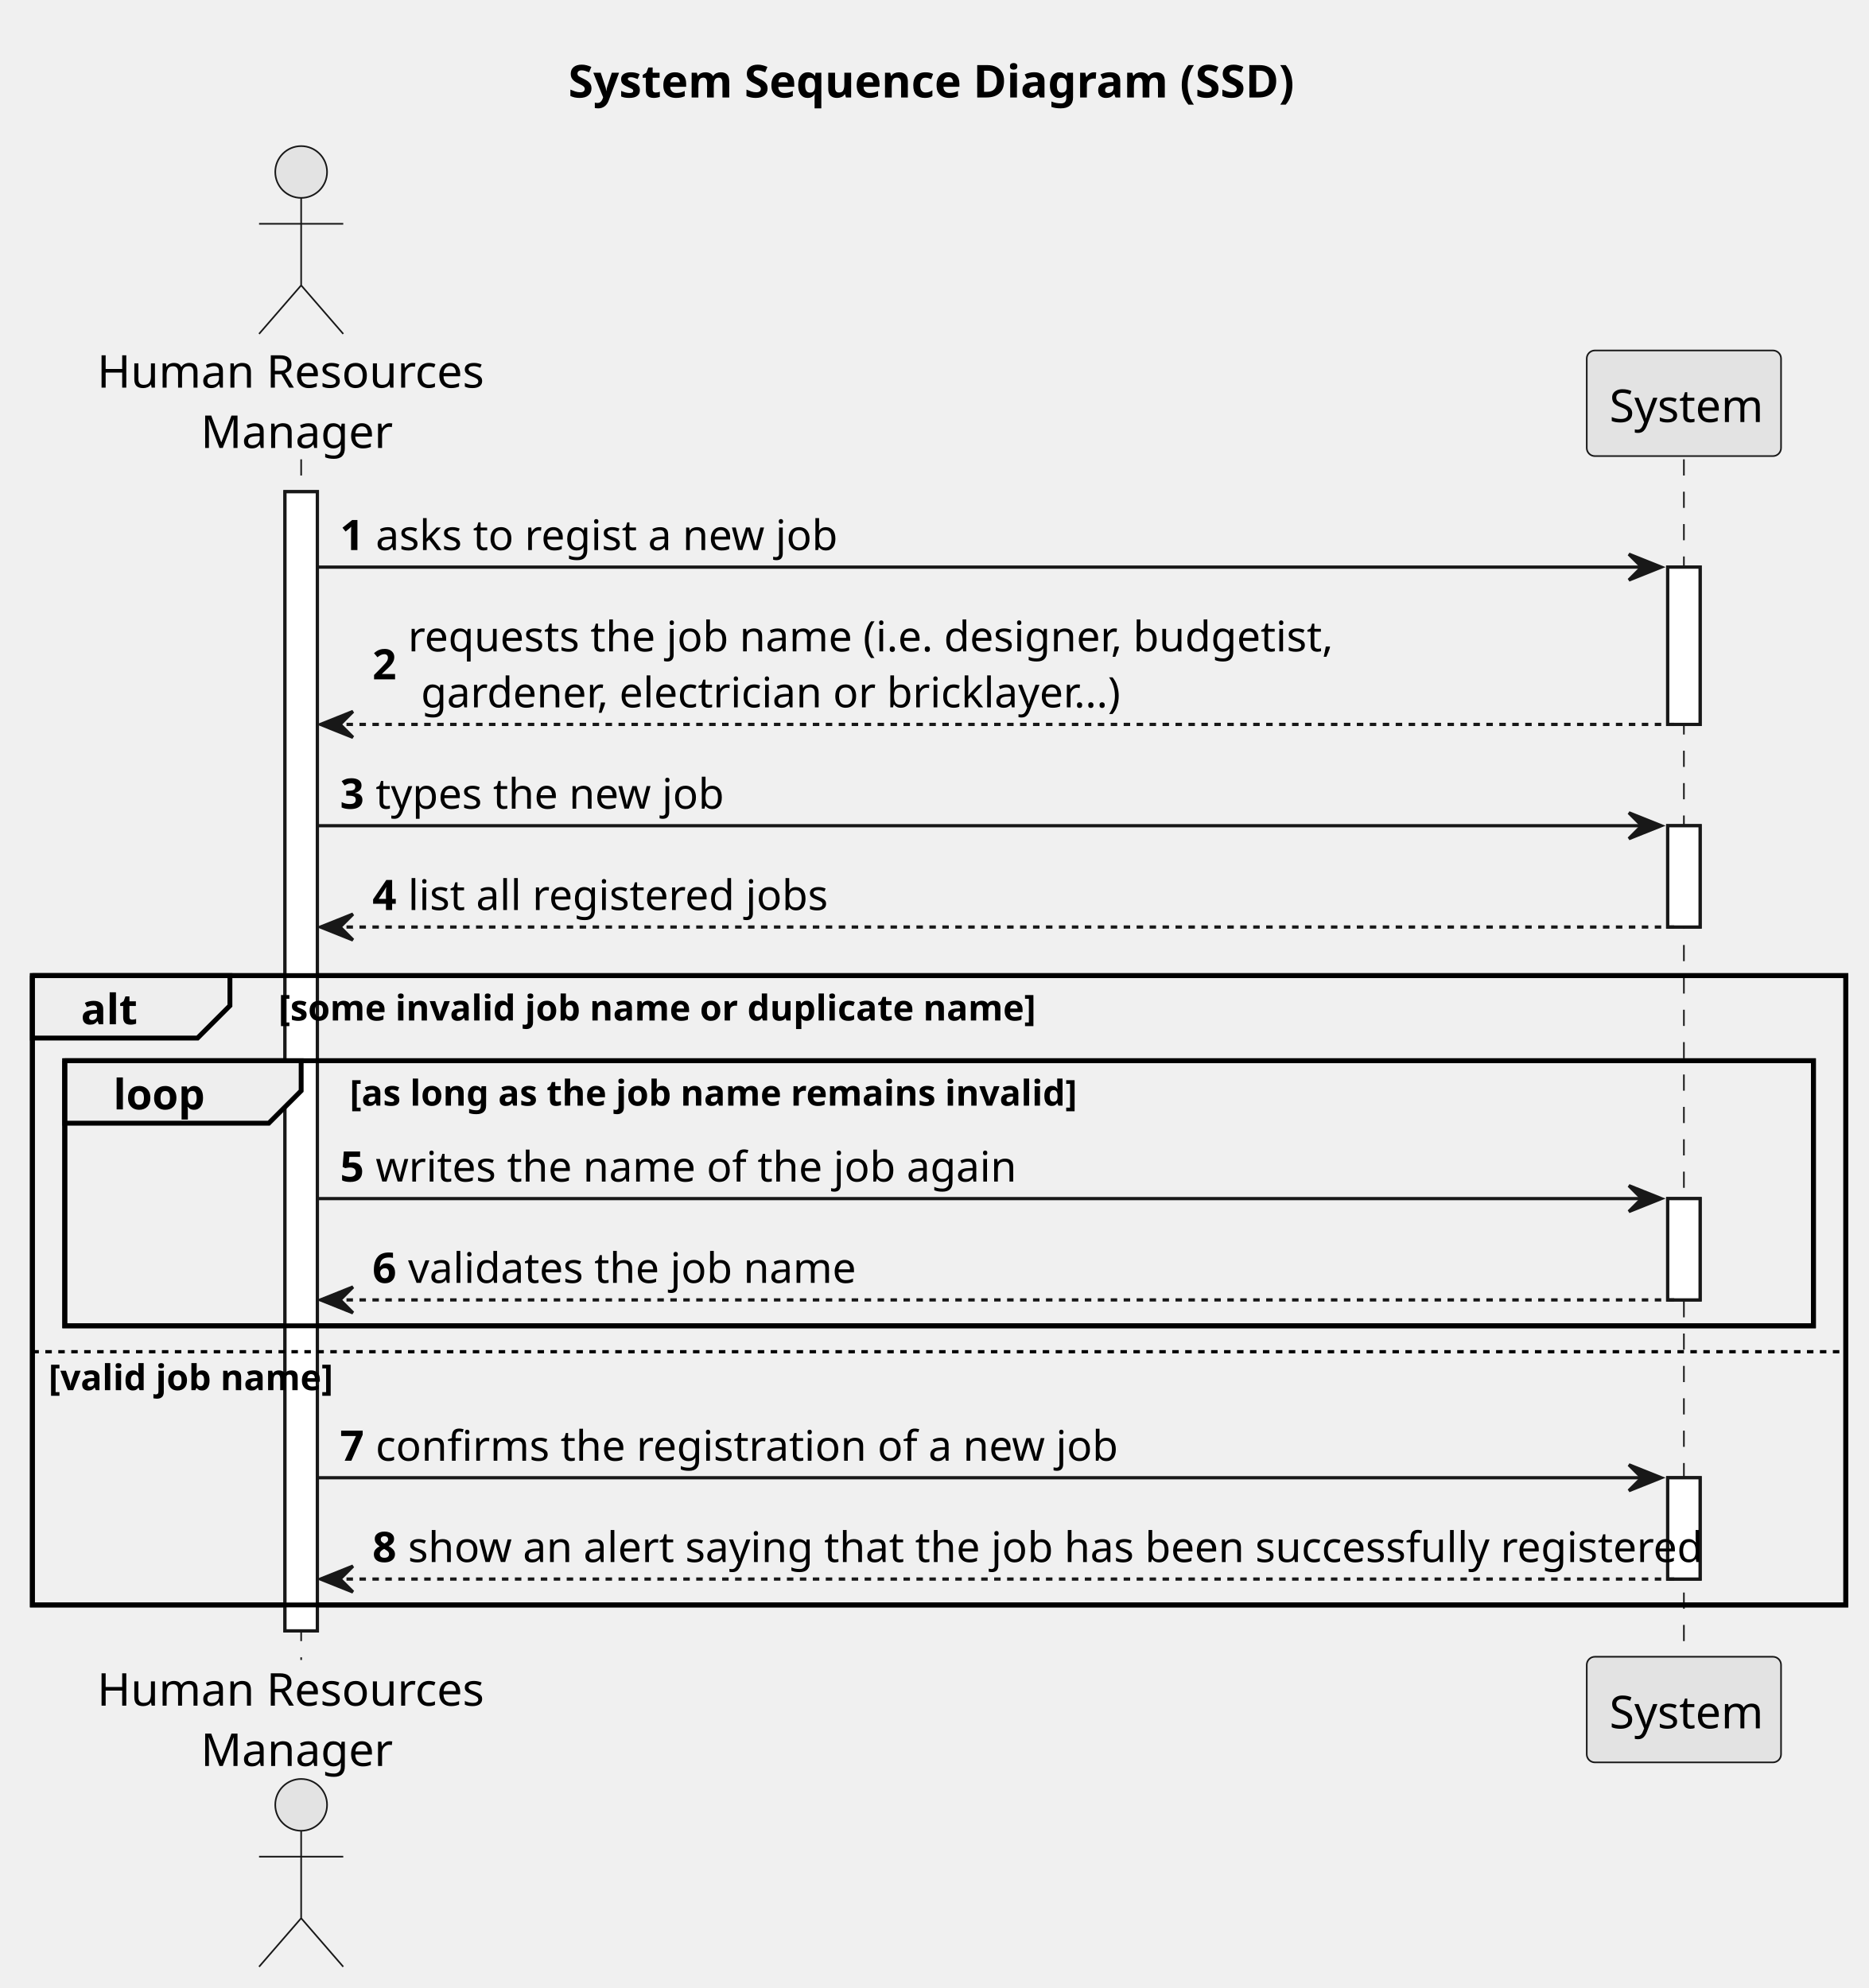
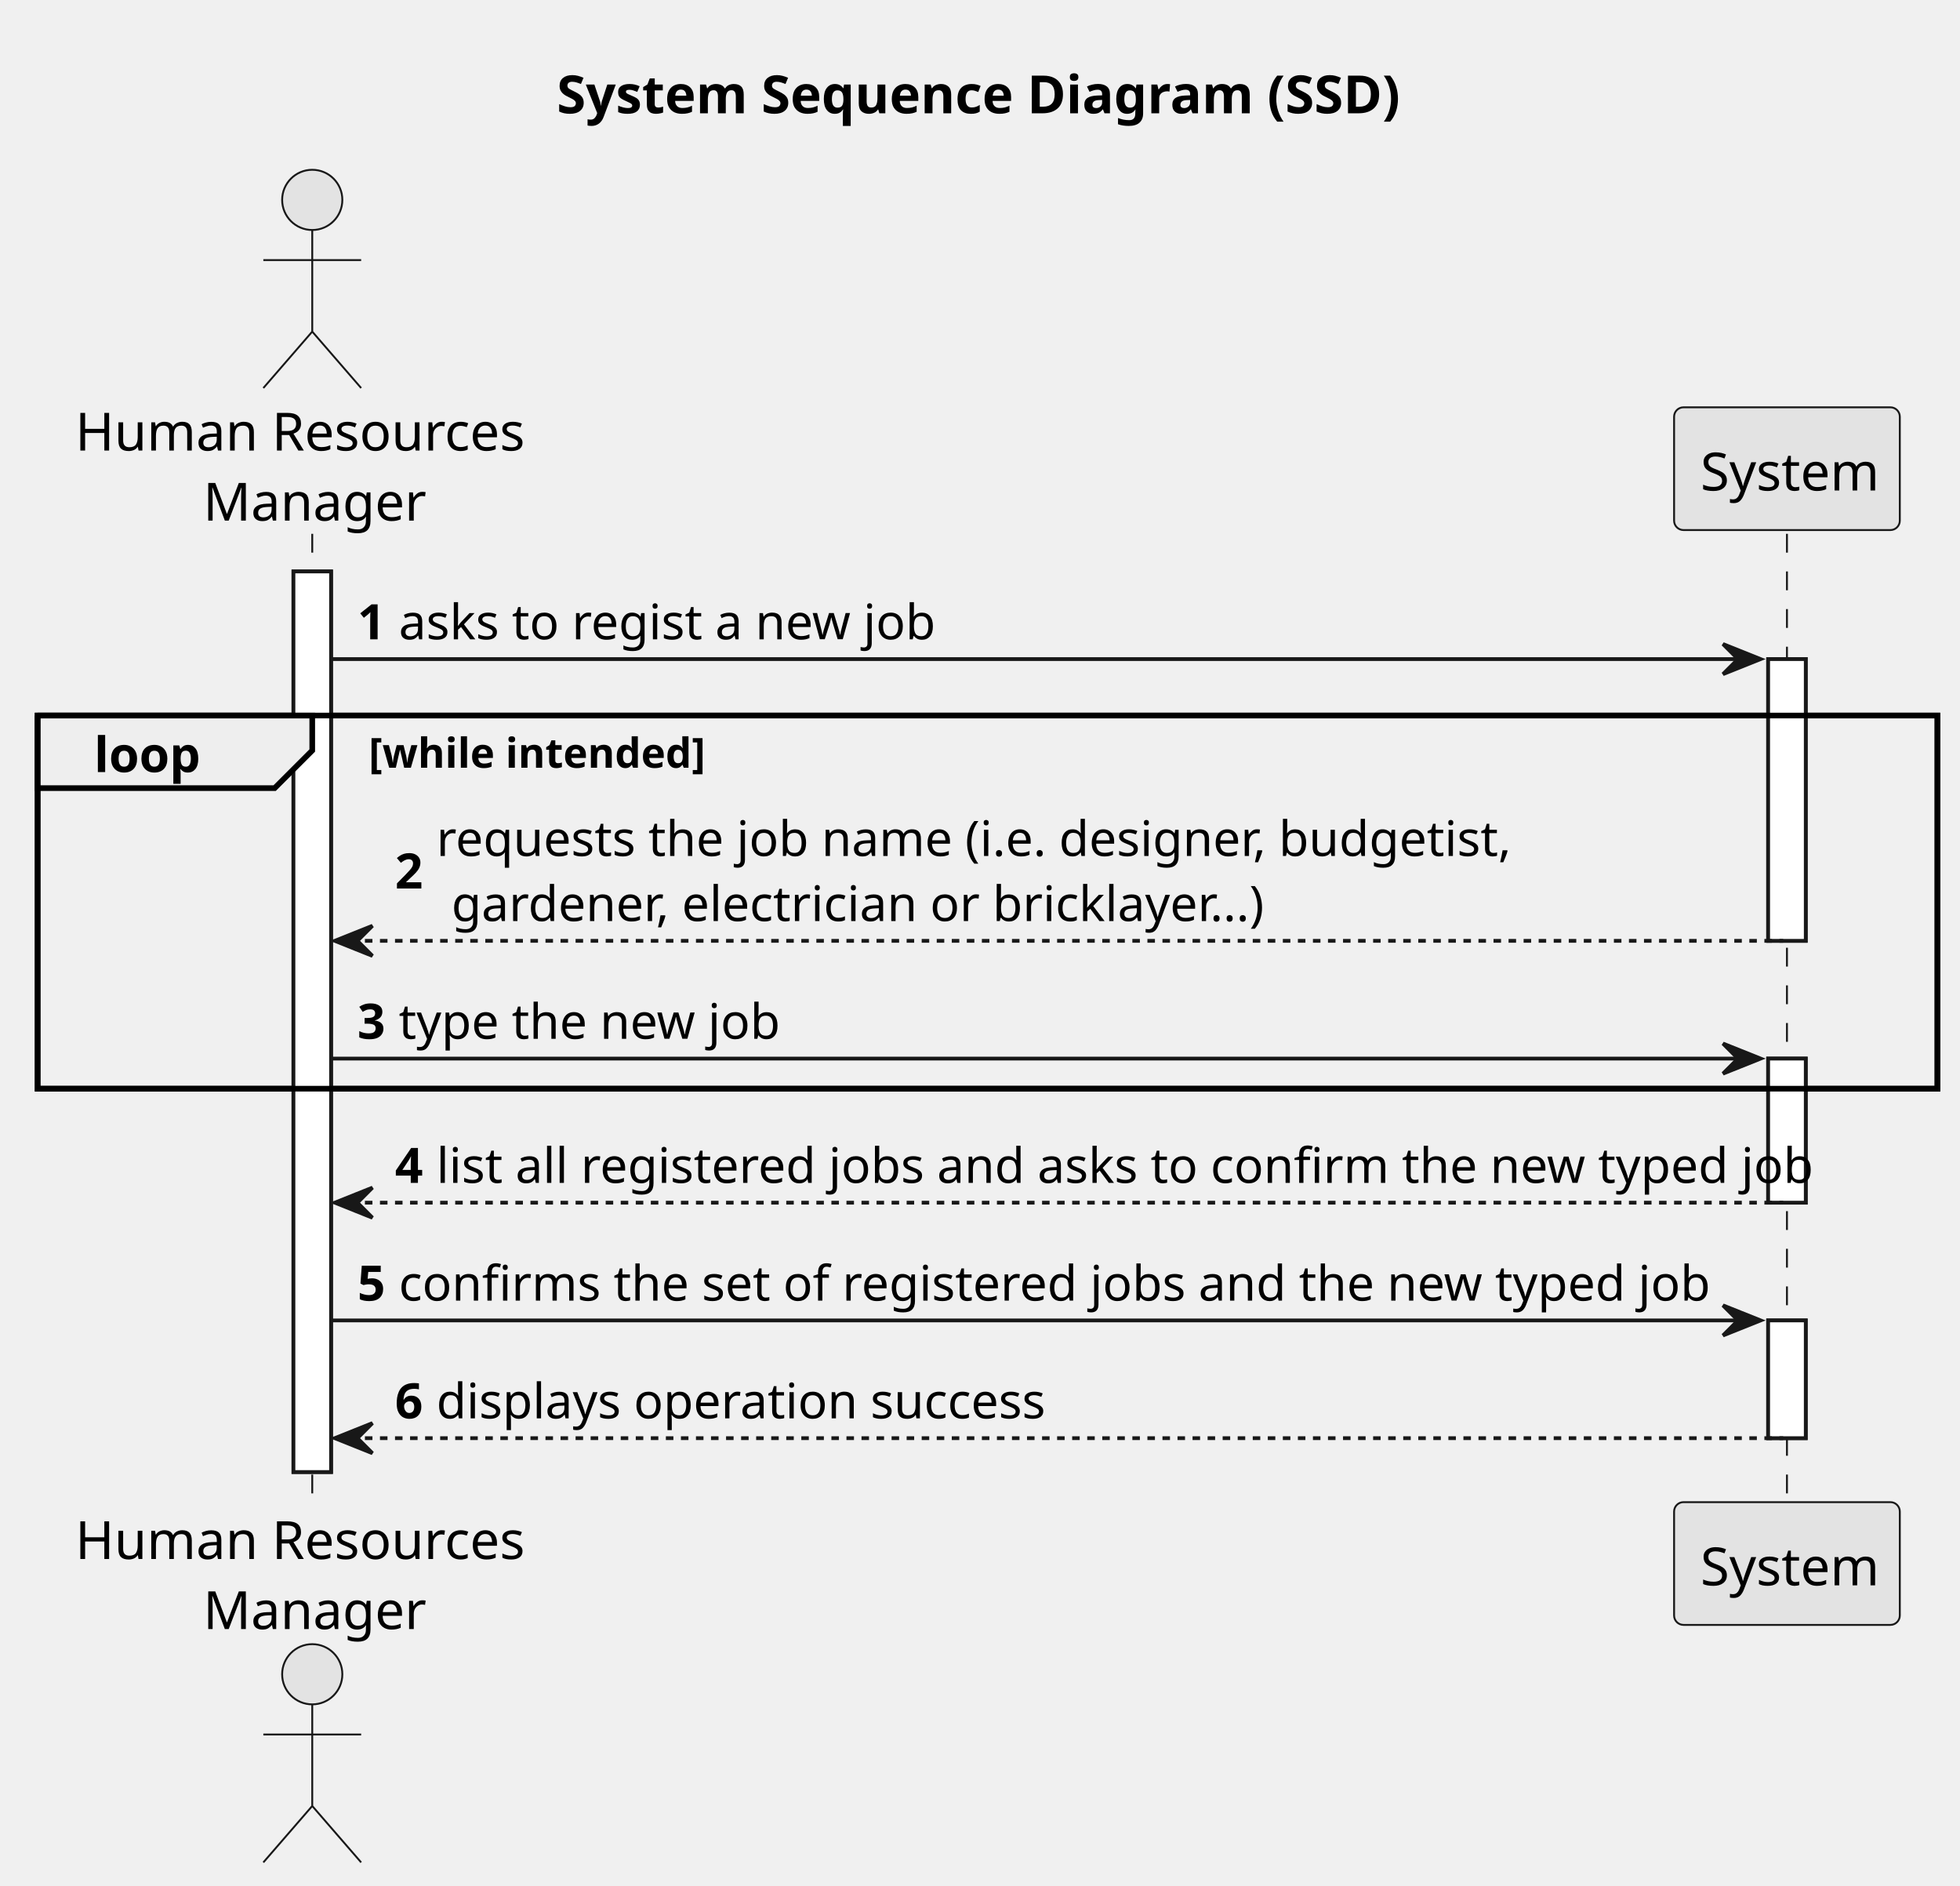
- <svg xmlns="http://www.w3.org/2000/svg" contentStyleType="text/css" height="614px" preserveAspectRatio="none" style="width:577px;height:614px;background:#FFFFFF;" version="1.1" viewBox="0 0 577 614" width="577px" zoomAndPan="magnify">
+ <svg xmlns="http://www.w3.org/2000/svg" contentStyleType="text/css" height="501px" preserveAspectRatio="none" style="width:521px;height:501px;background:#FFFFFF;" version="1.1" viewBox="0 0 521 501" width="521px" zoomAndPan="magnify">
  <defs />
  <g>
-     <text fill="#000000" font-family="sans-serif" font-size="14" font-weight="bold" lengthAdjust="spacing" textLength="228" x="175.5" y="30.107">System Sequence Diagram (SSD)</text>
-     <rect fill="#FFFFFF" height="351.832" style="stroke:#181818;stroke-width:1.0;" width="10" x="88" y="151.863" />
-     <rect fill="#FFFFFF" height="48.582" style="stroke:#181818;stroke-width:1.0;" width="10" x="515" y="175.154" />
-     <rect fill="#FFFFFF" height="31.291" style="stroke:#181818;stroke-width:1.0;" width="10" x="515" y="255.027" />
-     <rect fill="#FFFFFF" height="31.291" style="stroke:#181818;stroke-width:1.0;" width="10" x="515" y="370.191" />
-     <rect fill="#FFFFFF" height="31.291" style="stroke:#181818;stroke-width:1.0;" width="10" x="515" y="456.404" />
-     <rect fill="none" height="194.377" style="stroke:#000000;stroke-width:1.5;" width="560" x="10" y="301.318" />
-     <rect fill="none" height="81.873" style="stroke:#000000;stroke-width:1.5;" width="540" x="20" y="327.609" />
-     <line style="stroke:#181818;stroke-width:0.5;stroke-dasharray:5.0,5.0;" x1="93" x2="93" y1="141.863" y2="512.695" />
-     <line style="stroke:#181818;stroke-width:0.5;stroke-dasharray:5.0,5.0;" x1="520" x2="520" y1="141.863" y2="512.695" />
-     <text fill="#000000" font-family="sans-serif" font-size="14" lengthAdjust="spacing" textLength="116" x="30" y="119.728">Human Resources</text>
-     <text fill="#000000" font-family="sans-serif" font-size="14" lengthAdjust="spacing" textLength="56" x="62" y="138.35">Manager</text>
-     <ellipse cx="93" cy="53.121" fill="#E3E3E3" rx="8" ry="8" style="stroke:#181818;stroke-width:0.5;" />
-     <path d="M93,61.121 L93,88.121 M80,69.121 L106,69.121 M93,88.121 L80,103.121 M93,88.121 L106,103.121 " fill="none" style="stroke:#181818;stroke-width:0.5;" />
-     <text fill="#000000" font-family="sans-serif" font-size="14" lengthAdjust="spacing" textLength="116" x="30" y="526.803">Human Resources</text>
-     <text fill="#000000" font-family="sans-serif" font-size="14" lengthAdjust="spacing" textLength="56" x="62" y="545.424">Manager</text>
-     <ellipse cx="93" cy="557.438" fill="#E3E3E3" rx="8" ry="8" style="stroke:#181818;stroke-width:0.5;" />
-     <path d="M93,565.438 L93,592.438 M80,573.438 L106,573.438 M93,592.438 L80,607.438 M93,592.438 L106,607.438 " fill="none" style="stroke:#181818;stroke-width:0.5;" />
-     <rect fill="#E3E3E3" height="32.621" rx="2.5" ry="2.5" style="stroke:#181818;stroke-width:0.5;" width="60" x="490" y="108.242" />
-     <text fill="#000000" font-family="sans-serif" font-size="14" lengthAdjust="spacing" textLength="46" x="497" y="130.35">System</text>
-     <rect fill="#E3E3E3" height="32.621" rx="2.5" ry="2.5" style="stroke:#181818;stroke-width:0.5;" width="60" x="490" y="511.695" />
-     <text fill="#000000" font-family="sans-serif" font-size="14" lengthAdjust="spacing" textLength="46" x="497" y="533.803">System</text>
-     <rect fill="#FFFFFF" height="351.832" style="stroke:#181818;stroke-width:1.0;" width="10" x="88" y="151.863" />
-     <rect fill="#FFFFFF" height="48.582" style="stroke:#181818;stroke-width:1.0;" width="10" x="515" y="175.154" />
-     <rect fill="#FFFFFF" height="31.291" style="stroke:#181818;stroke-width:1.0;" width="10" x="515" y="255.027" />
-     <rect fill="#FFFFFF" height="31.291" style="stroke:#181818;stroke-width:1.0;" width="10" x="515" y="370.191" />
-     <rect fill="#FFFFFF" height="31.291" style="stroke:#181818;stroke-width:1.0;" width="10" x="515" y="456.404" />
-     <polygon fill="#181818" points="503,171.154,513,175.154,503,179.154,507,175.154" style="stroke:#181818;stroke-width:1.0;" />
-     <line style="stroke:#181818;stroke-width:1.0;" x1="98" x2="509" y1="175.154" y2="175.154" />
-     <text fill="#000000" font-family="sans-serif" font-size="13" font-weight="bold" lengthAdjust="spacing" textLength="7" x="105" y="169.892">1</text>
-     <text fill="#000000" font-family="sans-serif" font-size="13" lengthAdjust="spacing" textLength="138" x="116" y="169.892">asks to regist a new job</text>
-     <polygon fill="#181818" points="109,219.736,99,223.736,109,227.736,105,223.736" style="stroke:#181818;stroke-width:1.0;" />
-     <line style="stroke:#181818;stroke-width:1.0;stroke-dasharray:2.0,2.0;" x1="103" x2="519" y1="223.736" y2="223.736" />
-     <text fill="#000000" font-family="sans-serif" font-size="13" font-weight="bold" lengthAdjust="spacing" textLength="7" x="115" y="209.828">2</text>
-     <text fill="#000000" font-family="sans-serif" font-size="13" lengthAdjust="spacing" textLength="277" x="126" y="201.183">requests the job name (i.e.  designer, budgetist,</text>
-     <text fill="#000000" font-family="sans-serif" font-size="13" lengthAdjust="spacing" textLength="208" x="130" y="218.474">gardener, electrician or bricklayer...)</text>
-     <polygon fill="#181818" points="503,251.027,513,255.027,503,259.027,507,255.027" style="stroke:#181818;stroke-width:1.0;" />
-     <line style="stroke:#181818;stroke-width:1.0;" x1="98" x2="509" y1="255.027" y2="255.027" />
-     <text fill="#000000" font-family="sans-serif" font-size="13" font-weight="bold" lengthAdjust="spacing" textLength="7" x="105" y="249.765">3</text>
-     <text fill="#000000" font-family="sans-serif" font-size="13" lengthAdjust="spacing" textLength="102" x="116" y="249.765">types the new job</text>
-     <polygon fill="#181818" points="109,282.318,99,286.318,109,290.318,105,286.318" style="stroke:#181818;stroke-width:1.0;" />
-     <line style="stroke:#181818;stroke-width:1.0;stroke-dasharray:2.0,2.0;" x1="103" x2="519" y1="286.318" y2="286.318" />
-     <text fill="#000000" font-family="sans-serif" font-size="13" font-weight="bold" lengthAdjust="spacing" textLength="7" x="115" y="281.056">4</text>
-     <text fill="#000000" font-family="sans-serif" font-size="13" lengthAdjust="spacing" textLength="123" x="126" y="281.056">list all registered jobs</text>
-     <path d="M10,301.318 L71,301.318 L71,310.609 L61,320.609 L10,320.609 L10,301.318 " fill="#EEEEEE" style="stroke:#000000;stroke-width:1.5;" />
-     <rect fill="none" height="194.377" style="stroke:#000000;stroke-width:1.5;" width="560" x="10" y="301.318" />
-     <text fill="#000000" font-family="sans-serif" font-size="13" font-weight="bold" lengthAdjust="spacing" textLength="16" x="25" y="316.347">alt</text>
-     <text fill="#000000" font-family="sans-serif" font-size="11" font-weight="bold" lengthAdjust="spacing" textLength="234" x="86" y="315.188">[some invalid job name or duplicate name]</text>
-     <path d="M20,327.609 L93,327.609 L93,336.9 L83,346.9 L20,346.9 L20,327.609 " fill="#EEEEEE" style="stroke:#000000;stroke-width:1.5;" />
-     <rect fill="none" height="81.873" style="stroke:#000000;stroke-width:1.5;" width="540" x="20" y="327.609" />
-     <text fill="#000000" font-family="sans-serif" font-size="13" font-weight="bold" lengthAdjust="spacing" textLength="28" x="35" y="342.638">loop</text>
-     <text fill="#000000" font-family="sans-serif" font-size="11" font-weight="bold" lengthAdjust="spacing" textLength="226" x="108" y="341.479">[as long as the job name remains invalid]</text>
-     <polygon fill="#181818" points="503,366.191,513,370.191,503,374.191,507,370.191" style="stroke:#181818;stroke-width:1.0;" />
-     <line style="stroke:#181818;stroke-width:1.0;" x1="98" x2="509" y1="370.191" y2="370.191" />
-     <text fill="#000000" font-family="sans-serif" font-size="13" font-weight="bold" lengthAdjust="spacing" textLength="7" x="105" y="364.929">5</text>
-     <text fill="#000000" font-family="sans-serif" font-size="13" lengthAdjust="spacing" textLength="184" x="116" y="364.929">writes the name of the job again</text>
-     <polygon fill="#181818" points="109,397.482,99,401.482,109,405.482,105,401.482" style="stroke:#181818;stroke-width:1.0;" />
-     <line style="stroke:#181818;stroke-width:1.0;stroke-dasharray:2.0,2.0;" x1="103" x2="519" y1="401.482" y2="401.482" />
-     <text fill="#000000" font-family="sans-serif" font-size="13" font-weight="bold" lengthAdjust="spacing" textLength="7" x="115" y="396.22">6</text>
-     <text fill="#000000" font-family="sans-serif" font-size="13" lengthAdjust="spacing" textLength="129" x="126" y="396.22">validates the job name</text>
-     <line style="stroke:#000000;stroke-width:1.0;stroke-dasharray:2.0,2.0;" x1="10" x2="570" y1="417.482" y2="417.482" />
-     <text fill="#000000" font-family="sans-serif" font-size="11" font-weight="bold" lengthAdjust="spacing" textLength="87" x="15" y="429.353">[valid job name]</text>
-     <polygon fill="#181818" points="503,452.404,513,456.404,503,460.404,507,456.404" style="stroke:#181818;stroke-width:1.0;" />
-     <line style="stroke:#181818;stroke-width:1.0;" x1="98" x2="509" y1="456.404" y2="456.404" />
-     <text fill="#000000" font-family="sans-serif" font-size="13" font-weight="bold" lengthAdjust="spacing" textLength="7" x="105" y="451.142">7</text>
-     <text fill="#000000" font-family="sans-serif" font-size="13" lengthAdjust="spacing" textLength="212" x="116" y="451.142">confirms the registration of a new job</text>
-     <polygon fill="#181818" points="109,483.695,99,487.695,109,491.695,105,487.695" style="stroke:#181818;stroke-width:1.0;" />
-     <line style="stroke:#181818;stroke-width:1.0;stroke-dasharray:2.0,2.0;" x1="103" x2="519" y1="487.695" y2="487.695" />
-     <text fill="#000000" font-family="sans-serif" font-size="13" font-weight="bold" lengthAdjust="spacing" textLength="7" x="115" y="482.433">8</text>
-     <text fill="#000000" font-family="sans-serif" font-size="13" lengthAdjust="spacing" textLength="382" x="126" y="482.433">show an alert saying that the job has been successfully registered</text>
+     <text fill="#000000" font-family="sans-serif" font-size="14" font-weight="bold" lengthAdjust="spacing" textLength="228" x="148" y="30.107">System Sequence Diagram (SSD)</text>
+     <rect fill="#FFFFFF" height="239.328" style="stroke:#181818;stroke-width:1.0;" width="10" x="78" y="151.863" />
+     <rect fill="#FFFFFF" height="74.873" style="stroke:#181818;stroke-width:1.0;" width="10" x="470" y="175.154" />
+     <rect fill="#FFFFFF" height="38.291" style="stroke:#181818;stroke-width:1.0;" width="10" x="470" y="281.318" />
+     <rect fill="#FFFFFF" height="31.291" style="stroke:#181818;stroke-width:1.0;" width="10" x="470" y="350.9" />
+     <rect fill="none" height="99.164" style="stroke:#000000;stroke-width:1.5;" width="505" x="10" y="190.154" />
+     <line style="stroke:#181818;stroke-width:0.5;stroke-dasharray:5.0,5.0;" x1="83" x2="83" y1="141.863" y2="400.191" />
+     <line style="stroke:#181818;stroke-width:0.5;stroke-dasharray:5.0,5.0;" x1="475" x2="475" y1="141.863" y2="400.191" />
+     <text fill="#000000" font-family="sans-serif" font-size="14" lengthAdjust="spacing" textLength="116" x="20" y="119.728">Human Resources</text>
+     <text fill="#000000" font-family="sans-serif" font-size="14" lengthAdjust="spacing" textLength="56" x="54" y="138.35">Manager</text>
+     <ellipse cx="83" cy="53.121" fill="#E3E3E3" rx="8" ry="8" style="stroke:#181818;stroke-width:0.5;" />
+     <path d="M83,61.121 L83,88.121 M70,69.121 L96,69.121 M83,88.121 L70,103.121 M83,88.121 L96,103.121 " fill="none" style="stroke:#181818;stroke-width:0.5;" />
+     <text fill="#000000" font-family="sans-serif" font-size="14" lengthAdjust="spacing" textLength="116" x="20" y="414.299">Human Resources</text>
+     <text fill="#000000" font-family="sans-serif" font-size="14" lengthAdjust="spacing" textLength="56" x="54" y="432.92">Manager</text>
+     <ellipse cx="83" cy="444.934" fill="#E3E3E3" rx="8" ry="8" style="stroke:#181818;stroke-width:0.5;" />
+     <path d="M83,452.934 L83,479.934 M70,460.934 L96,460.934 M83,479.934 L70,494.934 M83,479.934 L96,494.934 " fill="none" style="stroke:#181818;stroke-width:0.5;" />
+     <rect fill="#E3E3E3" height="32.621" rx="2.5" ry="2.5" style="stroke:#181818;stroke-width:0.5;" width="60" x="445" y="108.242" />
+     <text fill="#000000" font-family="sans-serif" font-size="14" lengthAdjust="spacing" textLength="46" x="452" y="130.35">System</text>
+     <rect fill="#E3E3E3" height="32.621" rx="2.5" ry="2.5" style="stroke:#181818;stroke-width:0.5;" width="60" x="445" y="399.191" />
+     <text fill="#000000" font-family="sans-serif" font-size="14" lengthAdjust="spacing" textLength="46" x="452" y="421.299">System</text>
+     <rect fill="#FFFFFF" height="239.328" style="stroke:#181818;stroke-width:1.0;" width="10" x="78" y="151.863" />
+     <rect fill="#FFFFFF" height="74.873" style="stroke:#181818;stroke-width:1.0;" width="10" x="470" y="175.154" />
+     <rect fill="#FFFFFF" height="38.291" style="stroke:#181818;stroke-width:1.0;" width="10" x="470" y="281.318" />
+     <rect fill="#FFFFFF" height="31.291" style="stroke:#181818;stroke-width:1.0;" width="10" x="470" y="350.9" />
+     <polygon fill="#181818" points="458,171.154,468,175.154,458,179.154,462,175.154" style="stroke:#181818;stroke-width:1.0;" />
+     <line style="stroke:#181818;stroke-width:1.0;" x1="88" x2="464" y1="175.154" y2="175.154" />
+     <text fill="#000000" font-family="sans-serif" font-size="13" font-weight="bold" lengthAdjust="spacing" textLength="7" x="95" y="169.892">1</text>
+     <text fill="#000000" font-family="sans-serif" font-size="13" lengthAdjust="spacing" textLength="138" x="106" y="169.892">asks to regist a new job</text>
+     <path d="M10,190.154 L83,190.154 L83,199.445 L73,209.445 L10,209.445 L10,190.154 " fill="#EEEEEE" style="stroke:#000000;stroke-width:1.5;" />
+     <rect fill="none" height="99.164" style="stroke:#000000;stroke-width:1.5;" width="505" x="10" y="190.154" />
+     <text fill="#000000" font-family="sans-serif" font-size="13" font-weight="bold" lengthAdjust="spacing" textLength="28" x="25" y="205.183">loop</text>
+     <text fill="#000000" font-family="sans-serif" font-size="11" font-weight="bold" lengthAdjust="spacing" textLength="90" x="98" y="204.024">[while intended]</text>
+     <polygon fill="#181818" points="99,246.027,89,250.027,99,254.027,95,250.027" style="stroke:#181818;stroke-width:1.0;" />
+     <line style="stroke:#181818;stroke-width:1.0;stroke-dasharray:2.0,2.0;" x1="93" x2="474" y1="250.027" y2="250.027" />
+     <text fill="#000000" font-family="sans-serif" font-size="13" font-weight="bold" lengthAdjust="spacing" textLength="7" x="105" y="236.119">2</text>
+     <text fill="#000000" font-family="sans-serif" font-size="13" lengthAdjust="spacing" textLength="277" x="116" y="227.474">requests the job name (i.e.  designer, budgetist,</text>
+     <text fill="#000000" font-family="sans-serif" font-size="13" lengthAdjust="spacing" textLength="208" x="120" y="244.765">gardener, electrician or bricklayer...)</text>
+     <polygon fill="#181818" points="458,277.318,468,281.318,458,285.318,462,281.318" style="stroke:#181818;stroke-width:1.0;" />
+     <line style="stroke:#181818;stroke-width:1.0;" x1="88" x2="464" y1="281.318" y2="281.318" />
+     <text fill="#000000" font-family="sans-serif" font-size="13" font-weight="bold" lengthAdjust="spacing" textLength="7" x="95" y="276.056">3</text>
+     <text fill="#000000" font-family="sans-serif" font-size="13" lengthAdjust="spacing" textLength="95" x="106" y="276.056">type the new job</text>
+     <polygon fill="#181818" points="99,315.609,89,319.609,99,323.609,95,319.609" style="stroke:#181818;stroke-width:1.0;" />
+     <line style="stroke:#181818;stroke-width:1.0;stroke-dasharray:2.0,2.0;" x1="93" x2="474" y1="319.609" y2="319.609" />
+     <text fill="#000000" font-family="sans-serif" font-size="13" font-weight="bold" lengthAdjust="spacing" textLength="7" x="105" y="314.347">4</text>
+     <text fill="#000000" font-family="sans-serif" font-size="13" lengthAdjust="spacing" textLength="347" x="116" y="314.347">list all registered jobs and asks to confirm the new typed job</text>
+     <polygon fill="#181818" points="458,346.9,468,350.9,458,354.9,462,350.9" style="stroke:#181818;stroke-width:1.0;" />
+     <line style="stroke:#181818;stroke-width:1.0;" x1="88" x2="464" y1="350.9" y2="350.9" />
+     <text fill="#000000" font-family="sans-serif" font-size="13" font-weight="bold" lengthAdjust="spacing" textLength="7" x="95" y="345.638">5</text>
+     <text fill="#000000" font-family="sans-serif" font-size="13" lengthAdjust="spacing" textLength="327" x="106" y="345.638">confirms the set of registered jobs and the new typed job</text>
+     <polygon fill="#181818" points="99,378.191,89,382.191,99,386.191,95,382.191" style="stroke:#181818;stroke-width:1.0;" />
+     <line style="stroke:#181818;stroke-width:1.0;stroke-dasharray:2.0,2.0;" x1="93" x2="474" y1="382.191" y2="382.191" />
+     <text fill="#000000" font-family="sans-serif" font-size="13" font-weight="bold" lengthAdjust="spacing" textLength="7" x="105" y="376.929">6</text>
+     <text fill="#000000" font-family="sans-serif" font-size="13" lengthAdjust="spacing" textLength="158" x="116" y="376.929">displays operation success</text>
  </g>
</svg>
